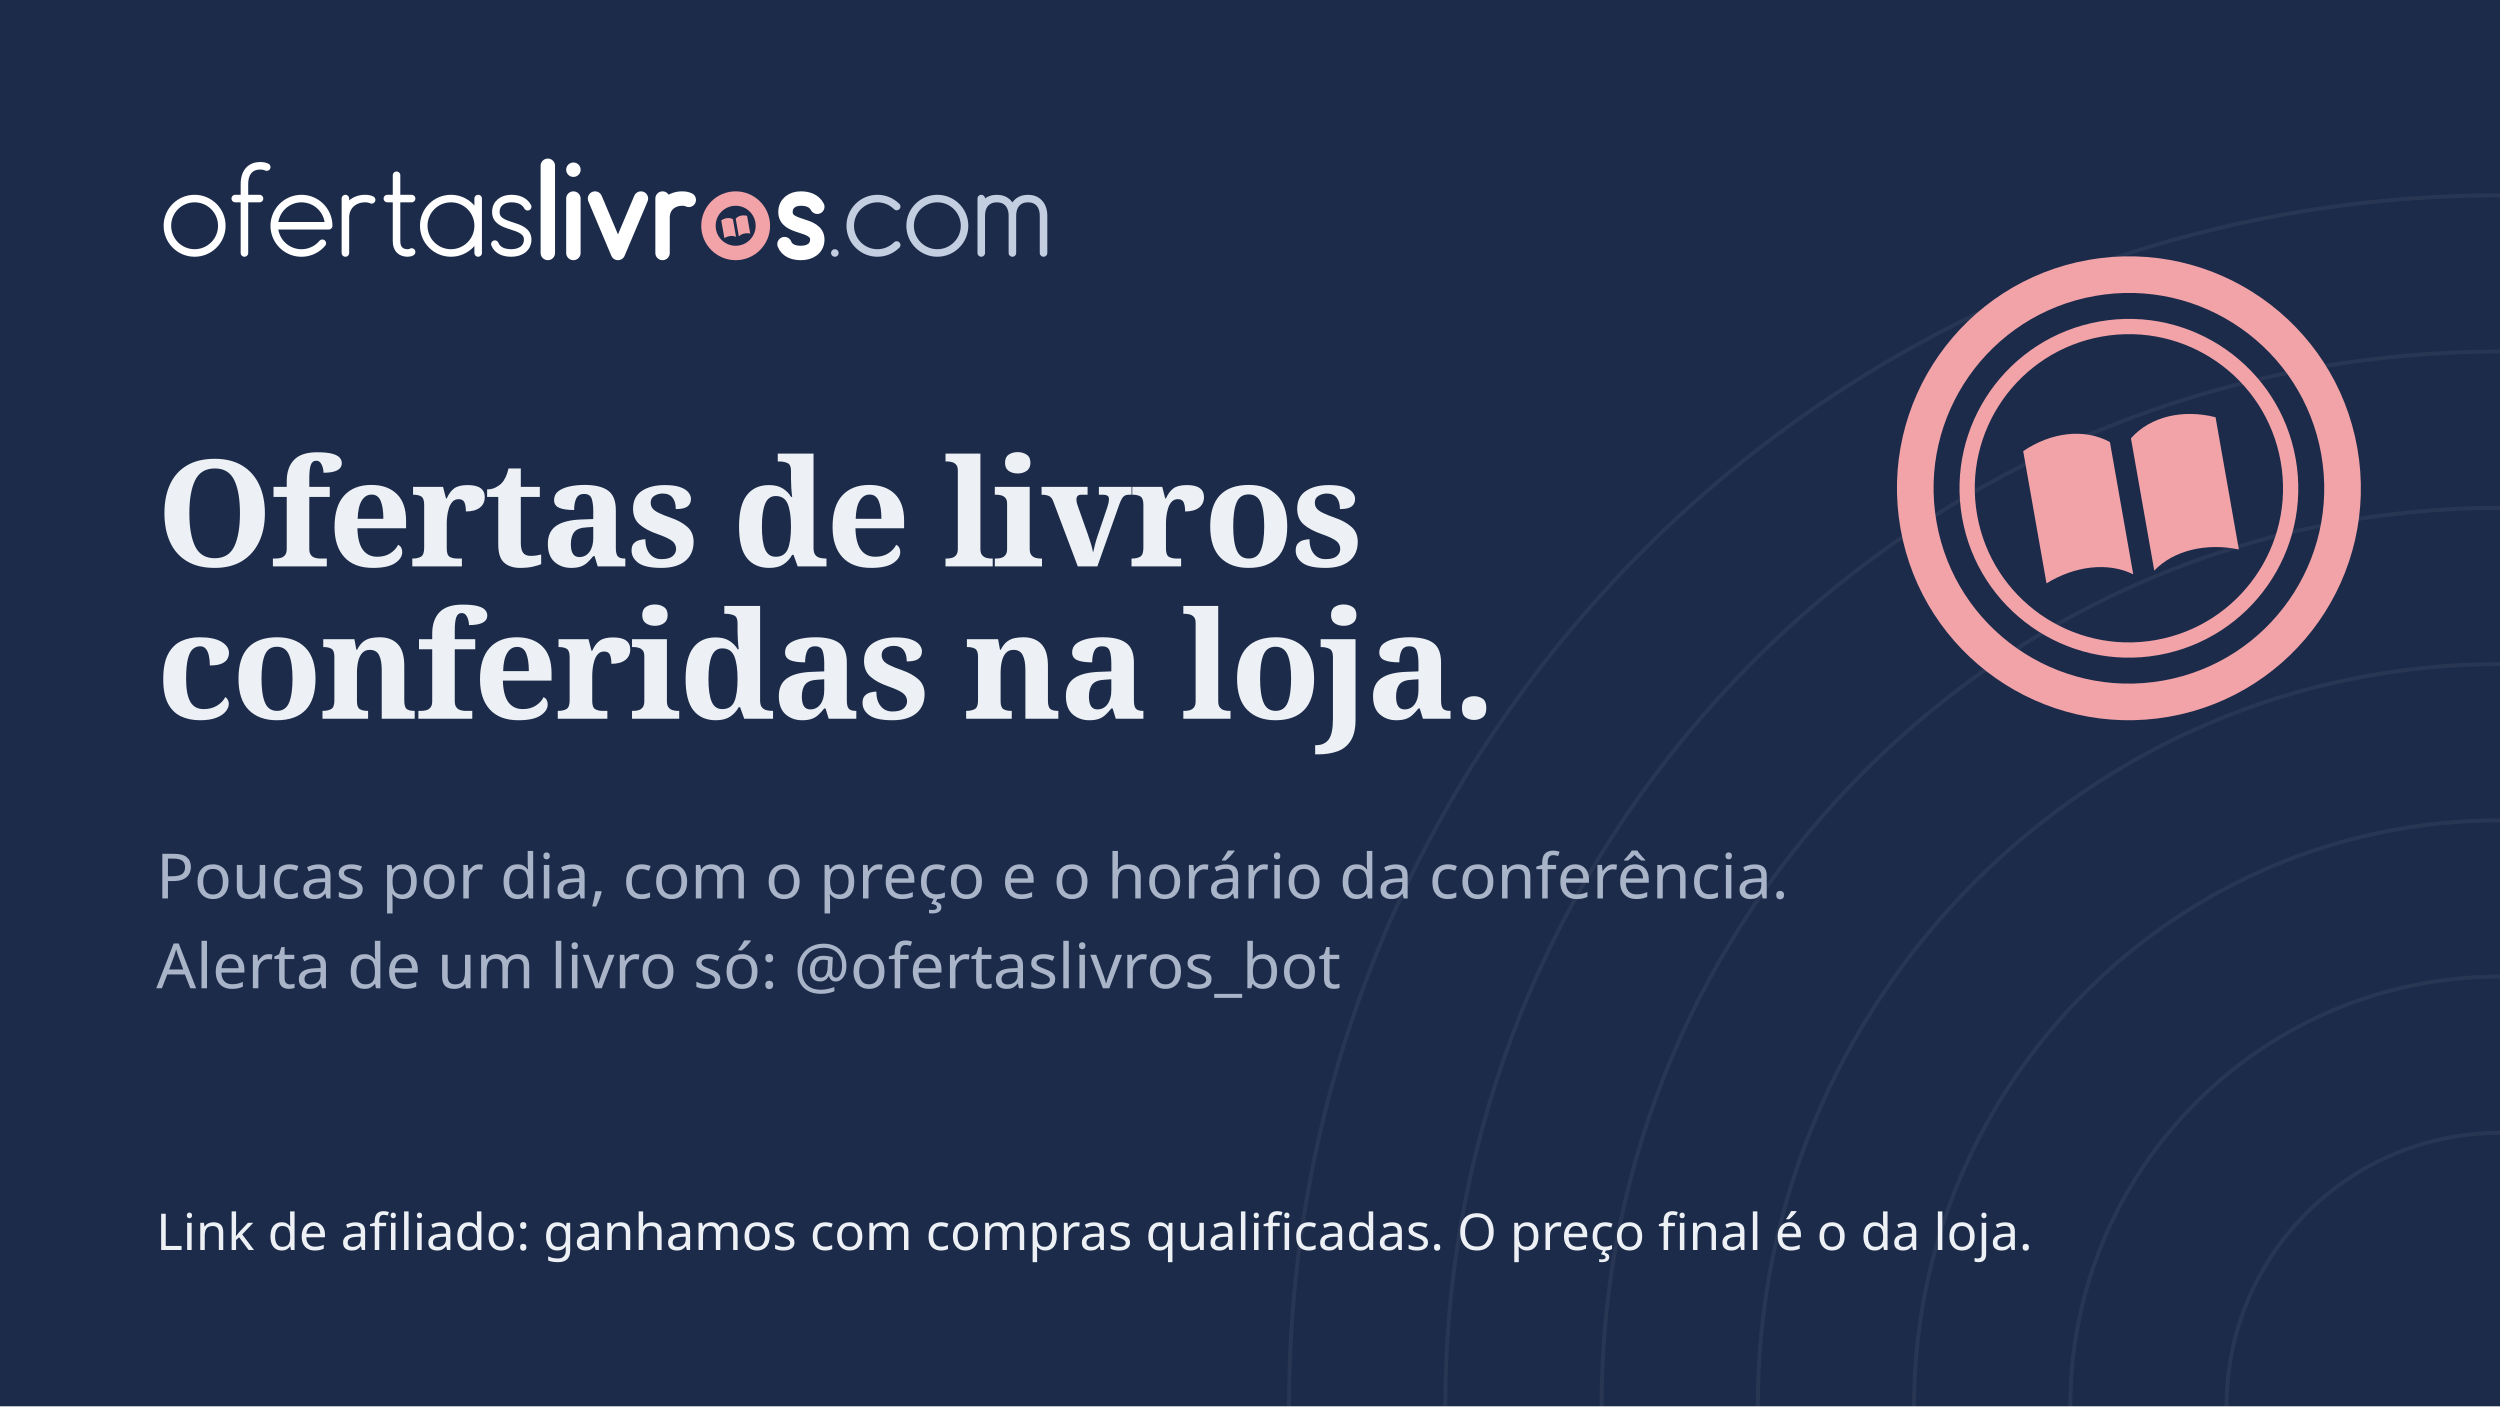
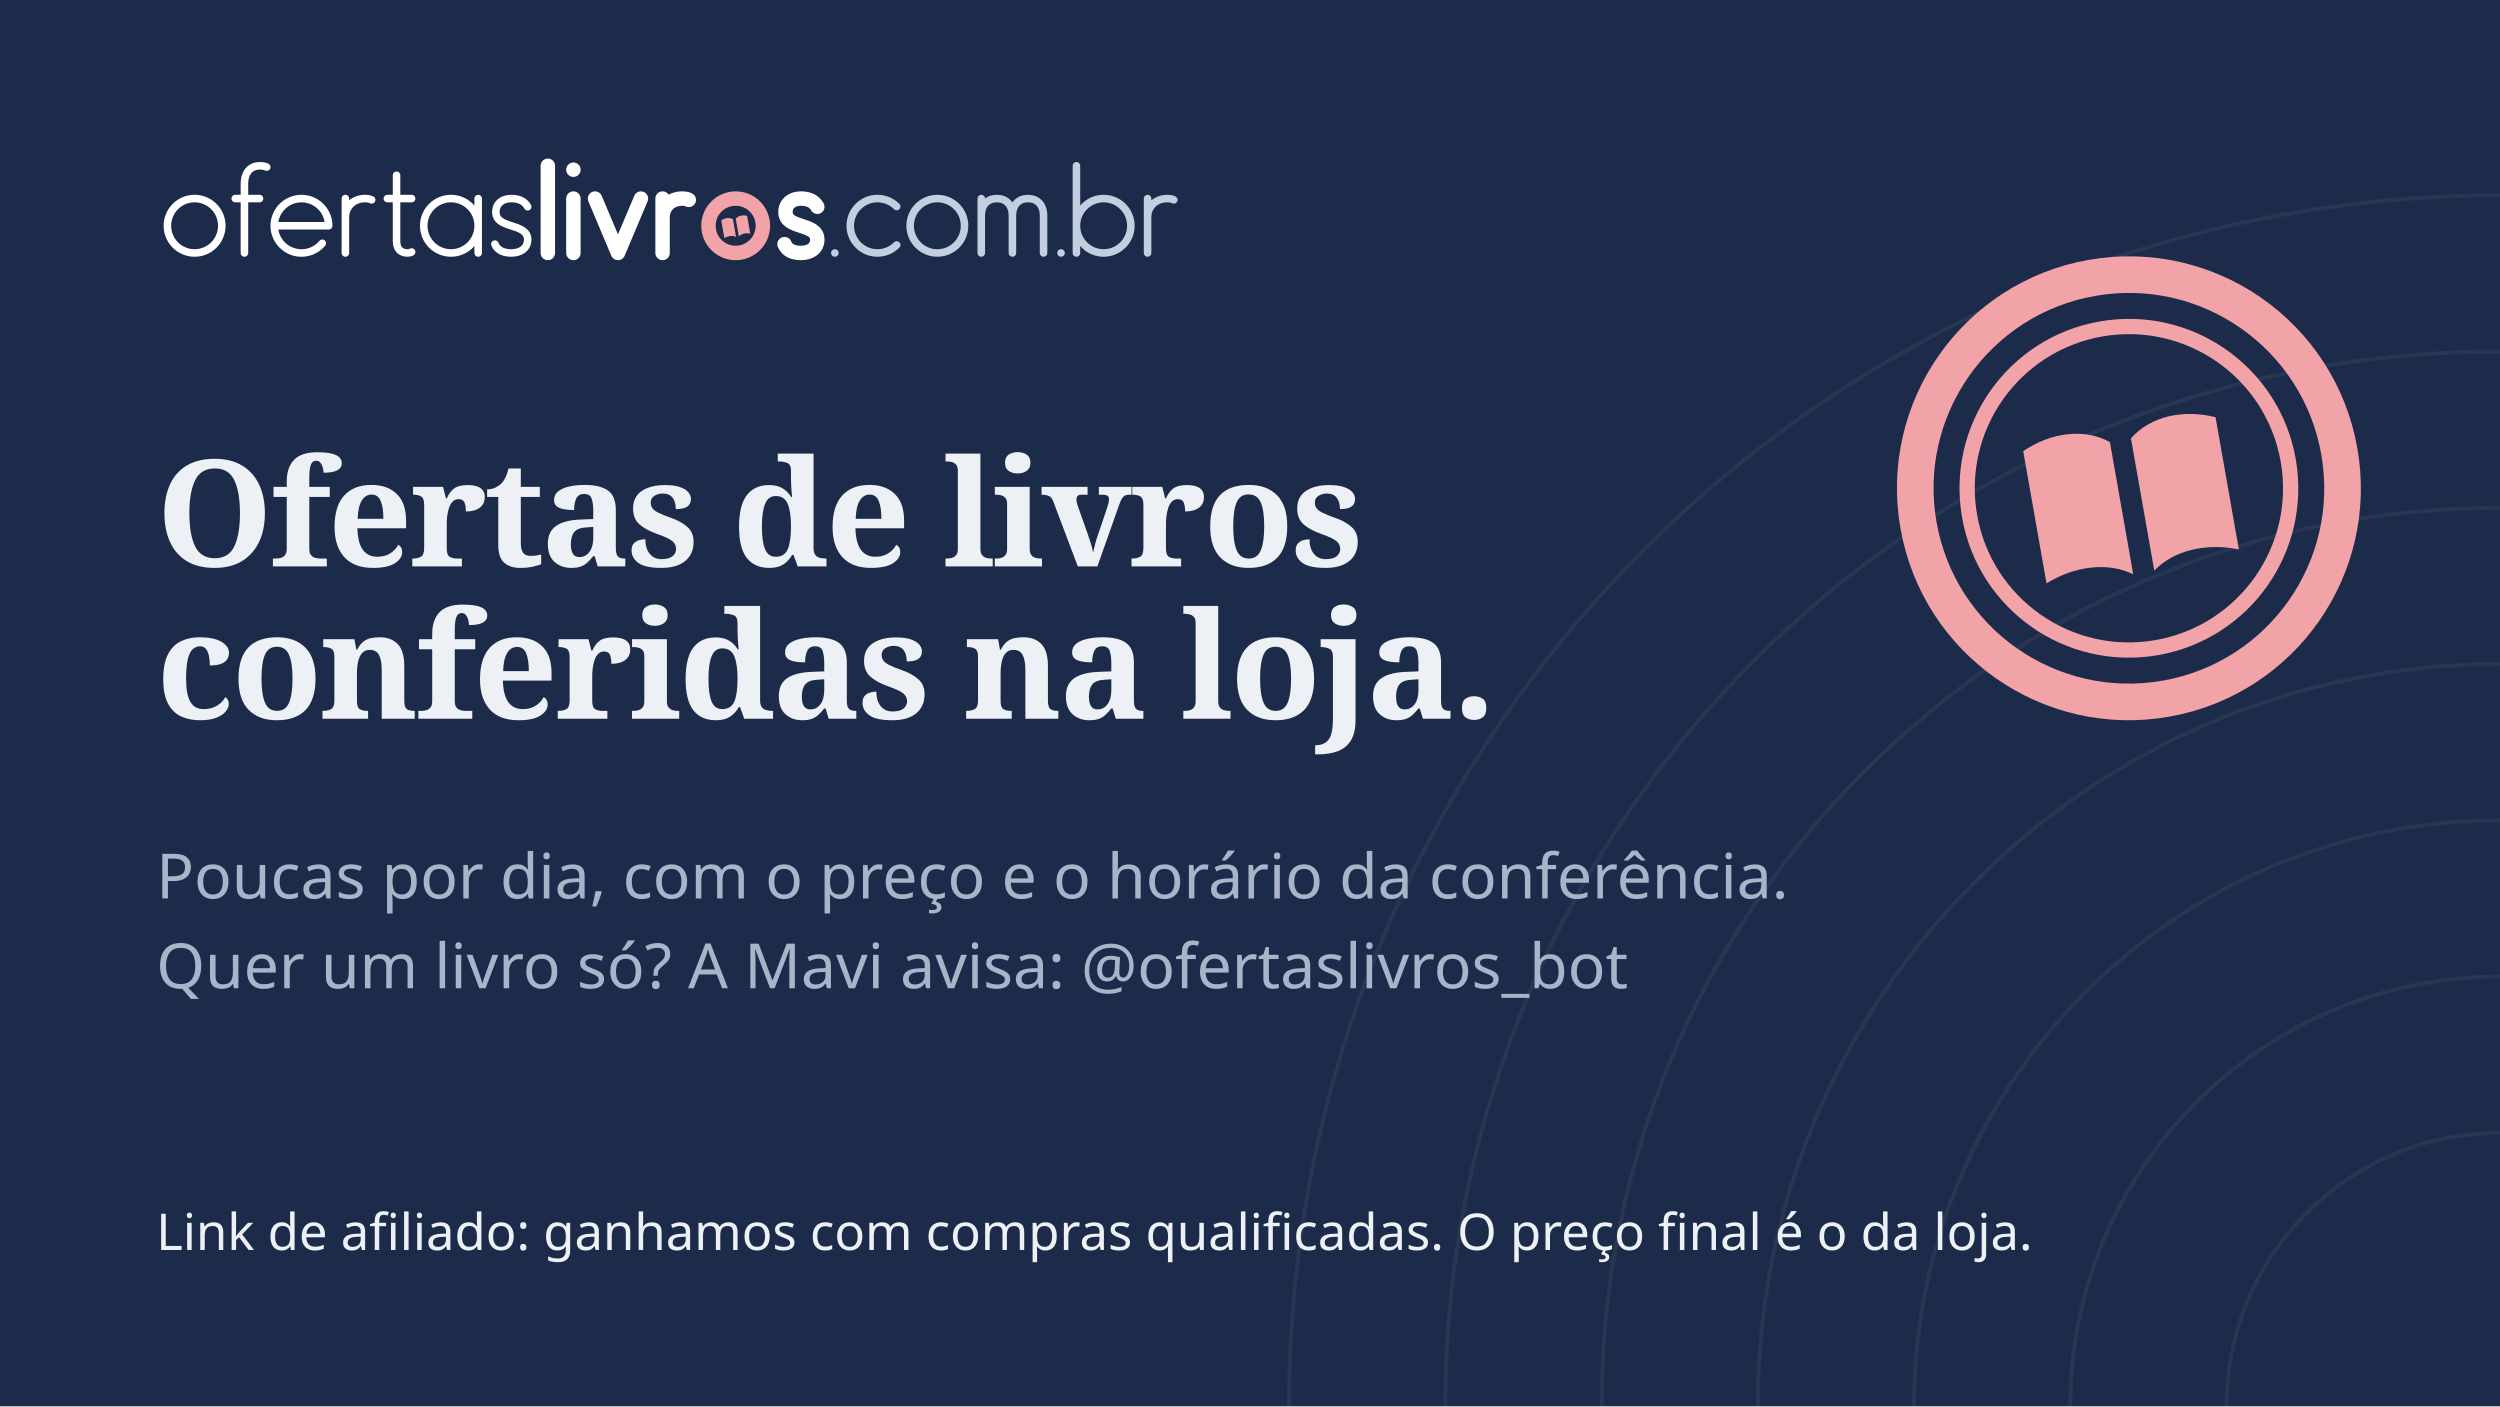
<svg xmlns="http://www.w3.org/2000/svg" width="1280" height="720" viewBox="0 0 1280 720" role="img" aria-label="Mensagem fixada do canal">
  <style>
@font-face{font-family:"Fraunces";font-weight:100 900;src:url("../../../../static/fonts/fraunces-latin-full-normal.woff2")}
@font-face{font-family:"Fraunces";font-style:italic;font-weight:100 900;src:url("../../../../static/fonts/fraunces-latin-full-italic.woff2")}
@font-face{font-family:"Outfit";font-weight:100 900;src:url("../../../../static/fonts/outfit-latin-wght-normal.woff2")}
.f{font-family:Fraunces,Charter,Georgia,serif;font-weight:800;font-variation-settings:"SOFT" 100,"WONK" 1;letter-spacing:-.02em}
.fi{font-family:Fraunces,Charter,Georgia,serif;font-style:italic;font-weight:400;font-variation-settings:"SOFT" 100,"WONK" 1}
.s{font-family:Outfit,system-ui,sans-serif}
.up{text-transform:uppercase;letter-spacing:.06em}
</style>
  <rect width="1280" height="720" fill="#1c2b4a" />
  <circle cx="1280" cy="720" r="140" fill="none" stroke="#edf1f5" stroke-opacity="0.06" stroke-width="2" />
  <circle cx="1280" cy="720" r="220" fill="none" stroke="#edf1f5" stroke-opacity="0.06" stroke-width="2" />
  <circle cx="1280" cy="720" r="300" fill="none" stroke="#edf1f5" stroke-opacity="0.06" stroke-width="2" />
  <circle cx="1280" cy="720" r="380" fill="none" stroke="#edf1f5" stroke-opacity="0.06" stroke-width="2" />
  <circle cx="1280" cy="720" r="460" fill="none" stroke="#edf1f5" stroke-opacity="0.06" stroke-width="2" />
  <circle cx="1280" cy="720" r="540" fill="none" stroke="#edf1f5" stroke-opacity="0.06" stroke-width="2" />
  <circle cx="1280" cy="720" r="620" fill="none" stroke="#edf1f5" stroke-opacity="0.06" stroke-width="2" />
-   <svg x="80" y="80" width="460.0" height="54.4" viewBox="-3.4 8.8 274.07 32.4" aria-label="ofertaslivros.com">
+   <svg x="80" y="80" width="523.0" height="54.4" viewBox="-3.4 8.8 311.6 32.4" aria-label="ofertaslivros.com.br">
    <path d="M 0 30 A 8.3 8.3 0 1 1 16.6 30 A 8.3 8.3 0 1 1 0 30 Z M 23.5 38.3 V 17.3 C 23.5 13.5 25.5 11.7 28.3 11.7 C 29.1 11.7 29.8 11.85 30.3 12.1 M 20.7 21.7 H 28.1 M 32.6 30 H 49.2 A 8.3 8.3 0 1 0 47.26 35.34 M 54.3 21.7 V 38.3 M 54.3 27.5 C 54.3 23.8 57.1 21.7 60.3 21.7 C 61.3 21.7 61.9 21.9 62.3 22.1 M 69.9 14.6 V 34.7 C 69.9 37.1 71.2 38.3 73.3 38.3 C 73.8 38.3 74.2 38.2 74.5 38 M 67.1 21.7 H 74.5 M 78.2 30 A 8.3 8.3 0 1 1 94.8 30 A 8.3 8.3 0 1 1 78.2 30 Z M 94.8 21.7 V 38.3 M 109.9 24.2 C 108.9 22.3 106.9 21.7 104.9 21.7 C 102.2 21.7 100.2 23.2 100.2 25.8 C 100.2 28.4 102.4 29.2 104.9 30 C 107.4 30.8 109.9 31.6 109.9 34.2 C 109.9 36.9 107.7 38.3 104.9 38.3 C 102.7 38.3 100.7 37.6 99.9 35.6" fill="none" stroke="#ffffff" stroke-width="2.3" stroke-linecap="round" stroke-linejoin="round" />
    <circle cx="173.35" cy="30" r="8.3" fill="none" stroke="#f2a3a8" stroke-width="4.4" />
    <path transform="translate(173.35 30.25) rotate(-10) scale(0.625) translate(-16 -16.6)" fill="#f2a3a8" d="M9.6 12.4C11.6 11.5 13.8 11.6 15.3 12.8V21.6C13.8 20.5 11.6 20.4 9.6 21.2ZM22.4 12.4C20.4 11.5 18.2 11.6 16.7 12.8V21.6C18.2 20.5 20.4 20.4 22.4 21.2Z" />
    <path d="M 116.05 11.7 V 38.3 M 123.85 21.7 V 38.3 M 123.85 12.9 h 0.01 M 130.45 21.7 L 137.45 38.3 L 144.45 21.7 M 151.05 21.7 V 38.3 M 151.05 27.5 C 151.05 23.8 153.85 21.7 157.05 21.7 C 158.05 21.7 158.65 21.9 159.05 22.1 M 198.25 24.2 C 197.25 22.3 195.25 21.7 193.25 21.7 C 190.55 21.7 188.55 23.2 188.55 25.8 C 188.55 28.4 190.75 29.2 193.25 30 C 195.75 30.8 198.25 31.6 198.25 34.2 C 198.25 36.9 196.05 38.3 193.25 38.3 C 191.05 38.3 189.05 37.6 188.25 35.6" fill="none" stroke="#ffffff" stroke-width="4.4" stroke-linecap="round" stroke-linejoin="round" />
    <path d="M 203.6 38.3 h 0.01 M 222.47 24.13 A 8.3 8.3 0 1 0 222.47 35.87 M 226.57 30 A 8.3 8.3 0 1 1 243.17 30 A 8.3 8.3 0 1 1 226.57 30 Z M 248.27 21.7 V 38.3 M 248.27 27 C 248.27 23.5 250.27 21.7 253.02 21.7 C 255.77 21.7 257.77 23.5 257.77 27 V 38.3 M 257.77 27 C 257.77 23.5 259.77 21.7 262.52 21.7 C 265.27 21.7 267.27 23.5 267.27 27 V 38.3" fill="none" stroke="#c3cee0" stroke-width="2.3" stroke-linecap="round" stroke-linejoin="round" />
+     <path d="M 272.6 38.3 h 0.01 M 277.3 11.7 V 38.3 M 277.3 30 A 8.3 8.3 0 1 1 293.9 30 A 8.3 8.3 0 1 1 277.3 30 Z M 299 21.7 V 38.3 M 299 27.5 C 299 23.8 301.8 21.7 305 21.7 C 306 21.7 306.6 21.9 307 22.1" fill="none" stroke="#c3cee0" stroke-width="2.3" stroke-linecap="round" stroke-linejoin="round" />
  </svg>
  <text class="f" x="80" y="290" font-size="76" fill="#edf1f5" text-anchor="start">
    <tspan x="80" dy="0">Ofertas de livros</tspan>
    <tspan x="80" dy="78">conferidas na loja.</tspan>
  </text>
  <text class="s" x="80" y="460" font-size="32" fill="#a9b4c8" font-weight="400" text-anchor="start">
    <tspan x="80" dy="0">Poucas por dia, com o preço e o horário da conferência.</tspan>
-     <tspan x="80" dy="46">Alerta de um livro só: @ofertaslivros_bot</tspan>
+     <tspan x="80" dy="46">Quer um livro só? A Mavi avisa: @ofertaslivros_bot</tspan>
  </text>
  <text class="s" x="80" y="640" font-size="26" fill="#edf1f5" font-weight="500" text-anchor="start">
    <tspan x="80" dy="0">Link de afiliado: ganhamos com compras qualificadas. O preço final é o da loja.</tspan>
  </text>
  <g transform="translate(965.0 125.0) scale(7.8125) rotate(-10 16 16)">
    <circle cx="16" cy="16" r="14" fill="none" stroke="#f2a3a8" stroke-width="2.4" />
    <circle cx="16" cy="16" r="10.6" fill="none" stroke="#f2a3a8" stroke-width="1.0" />
    <path fill="#f2a3a8" d="M9.6 12.4C11.6 11.5 13.8 11.6 15.3 12.8V21.6C13.8 20.5 11.6 20.4 9.6 21.2ZM22.4 12.4C20.4 11.5 18.2 11.6 16.7 12.8V21.6C18.2 20.5 20.4 20.4 22.4 21.2Z" />
  </g>
</svg>
